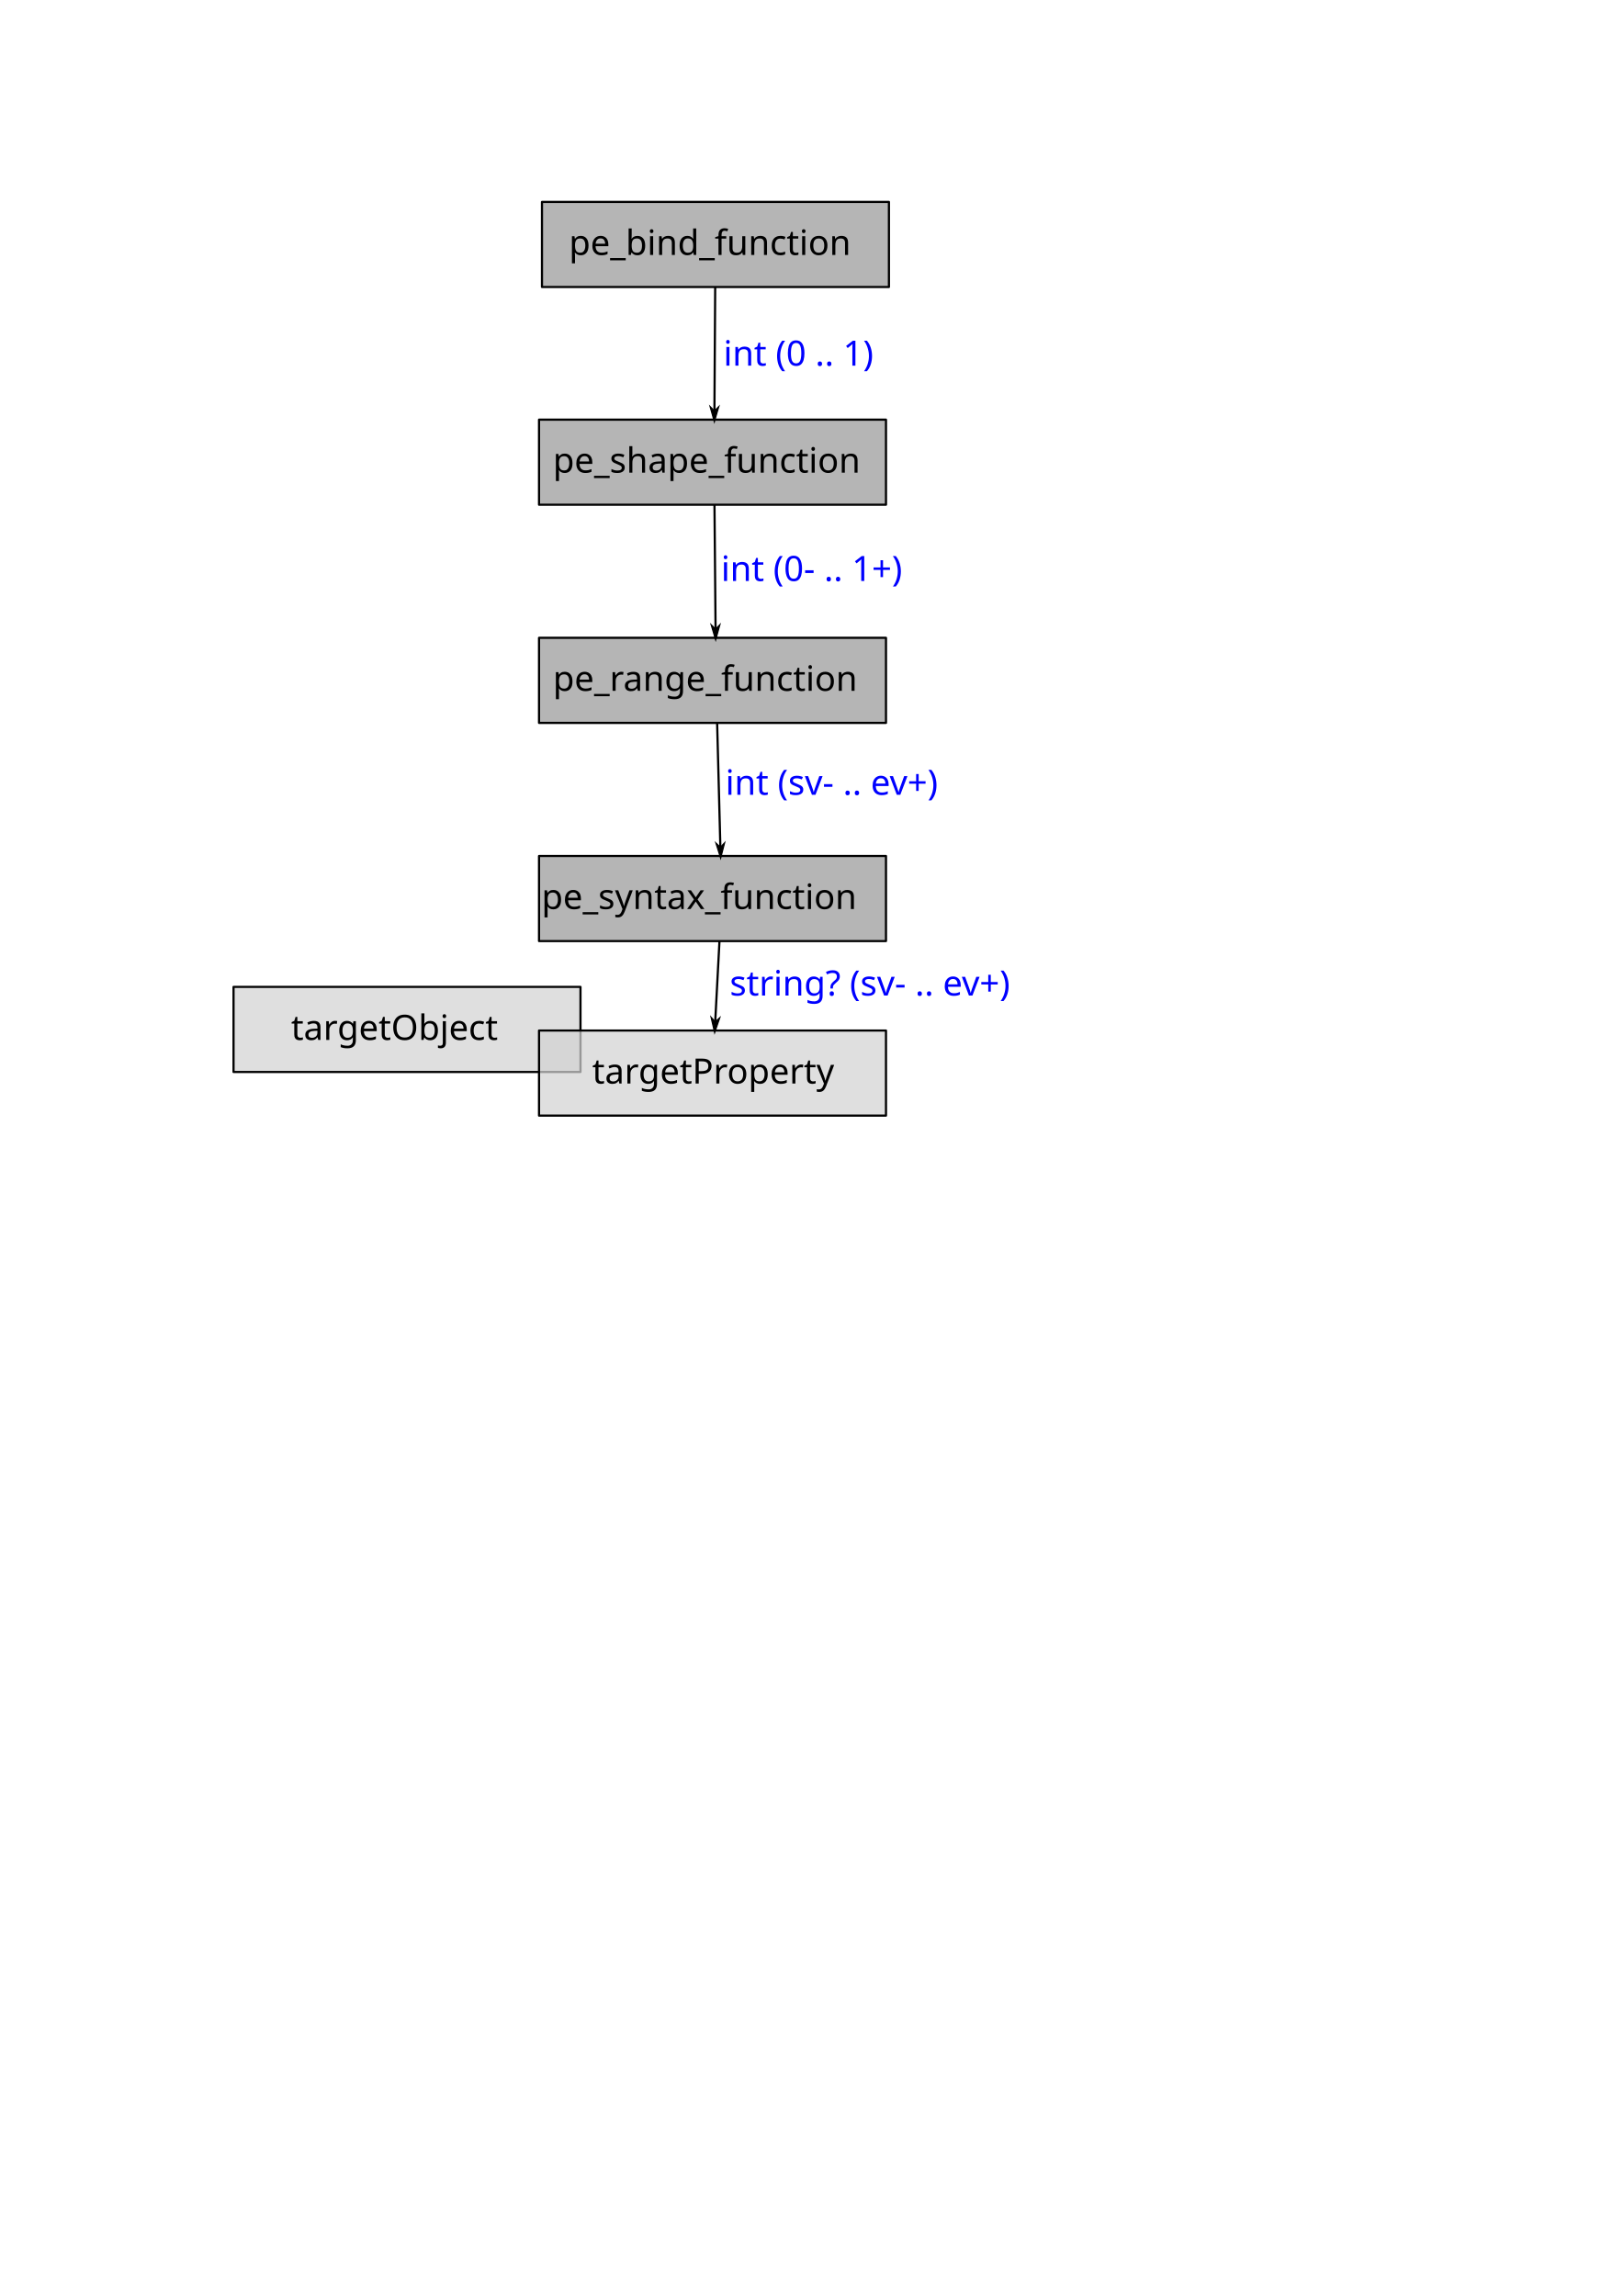
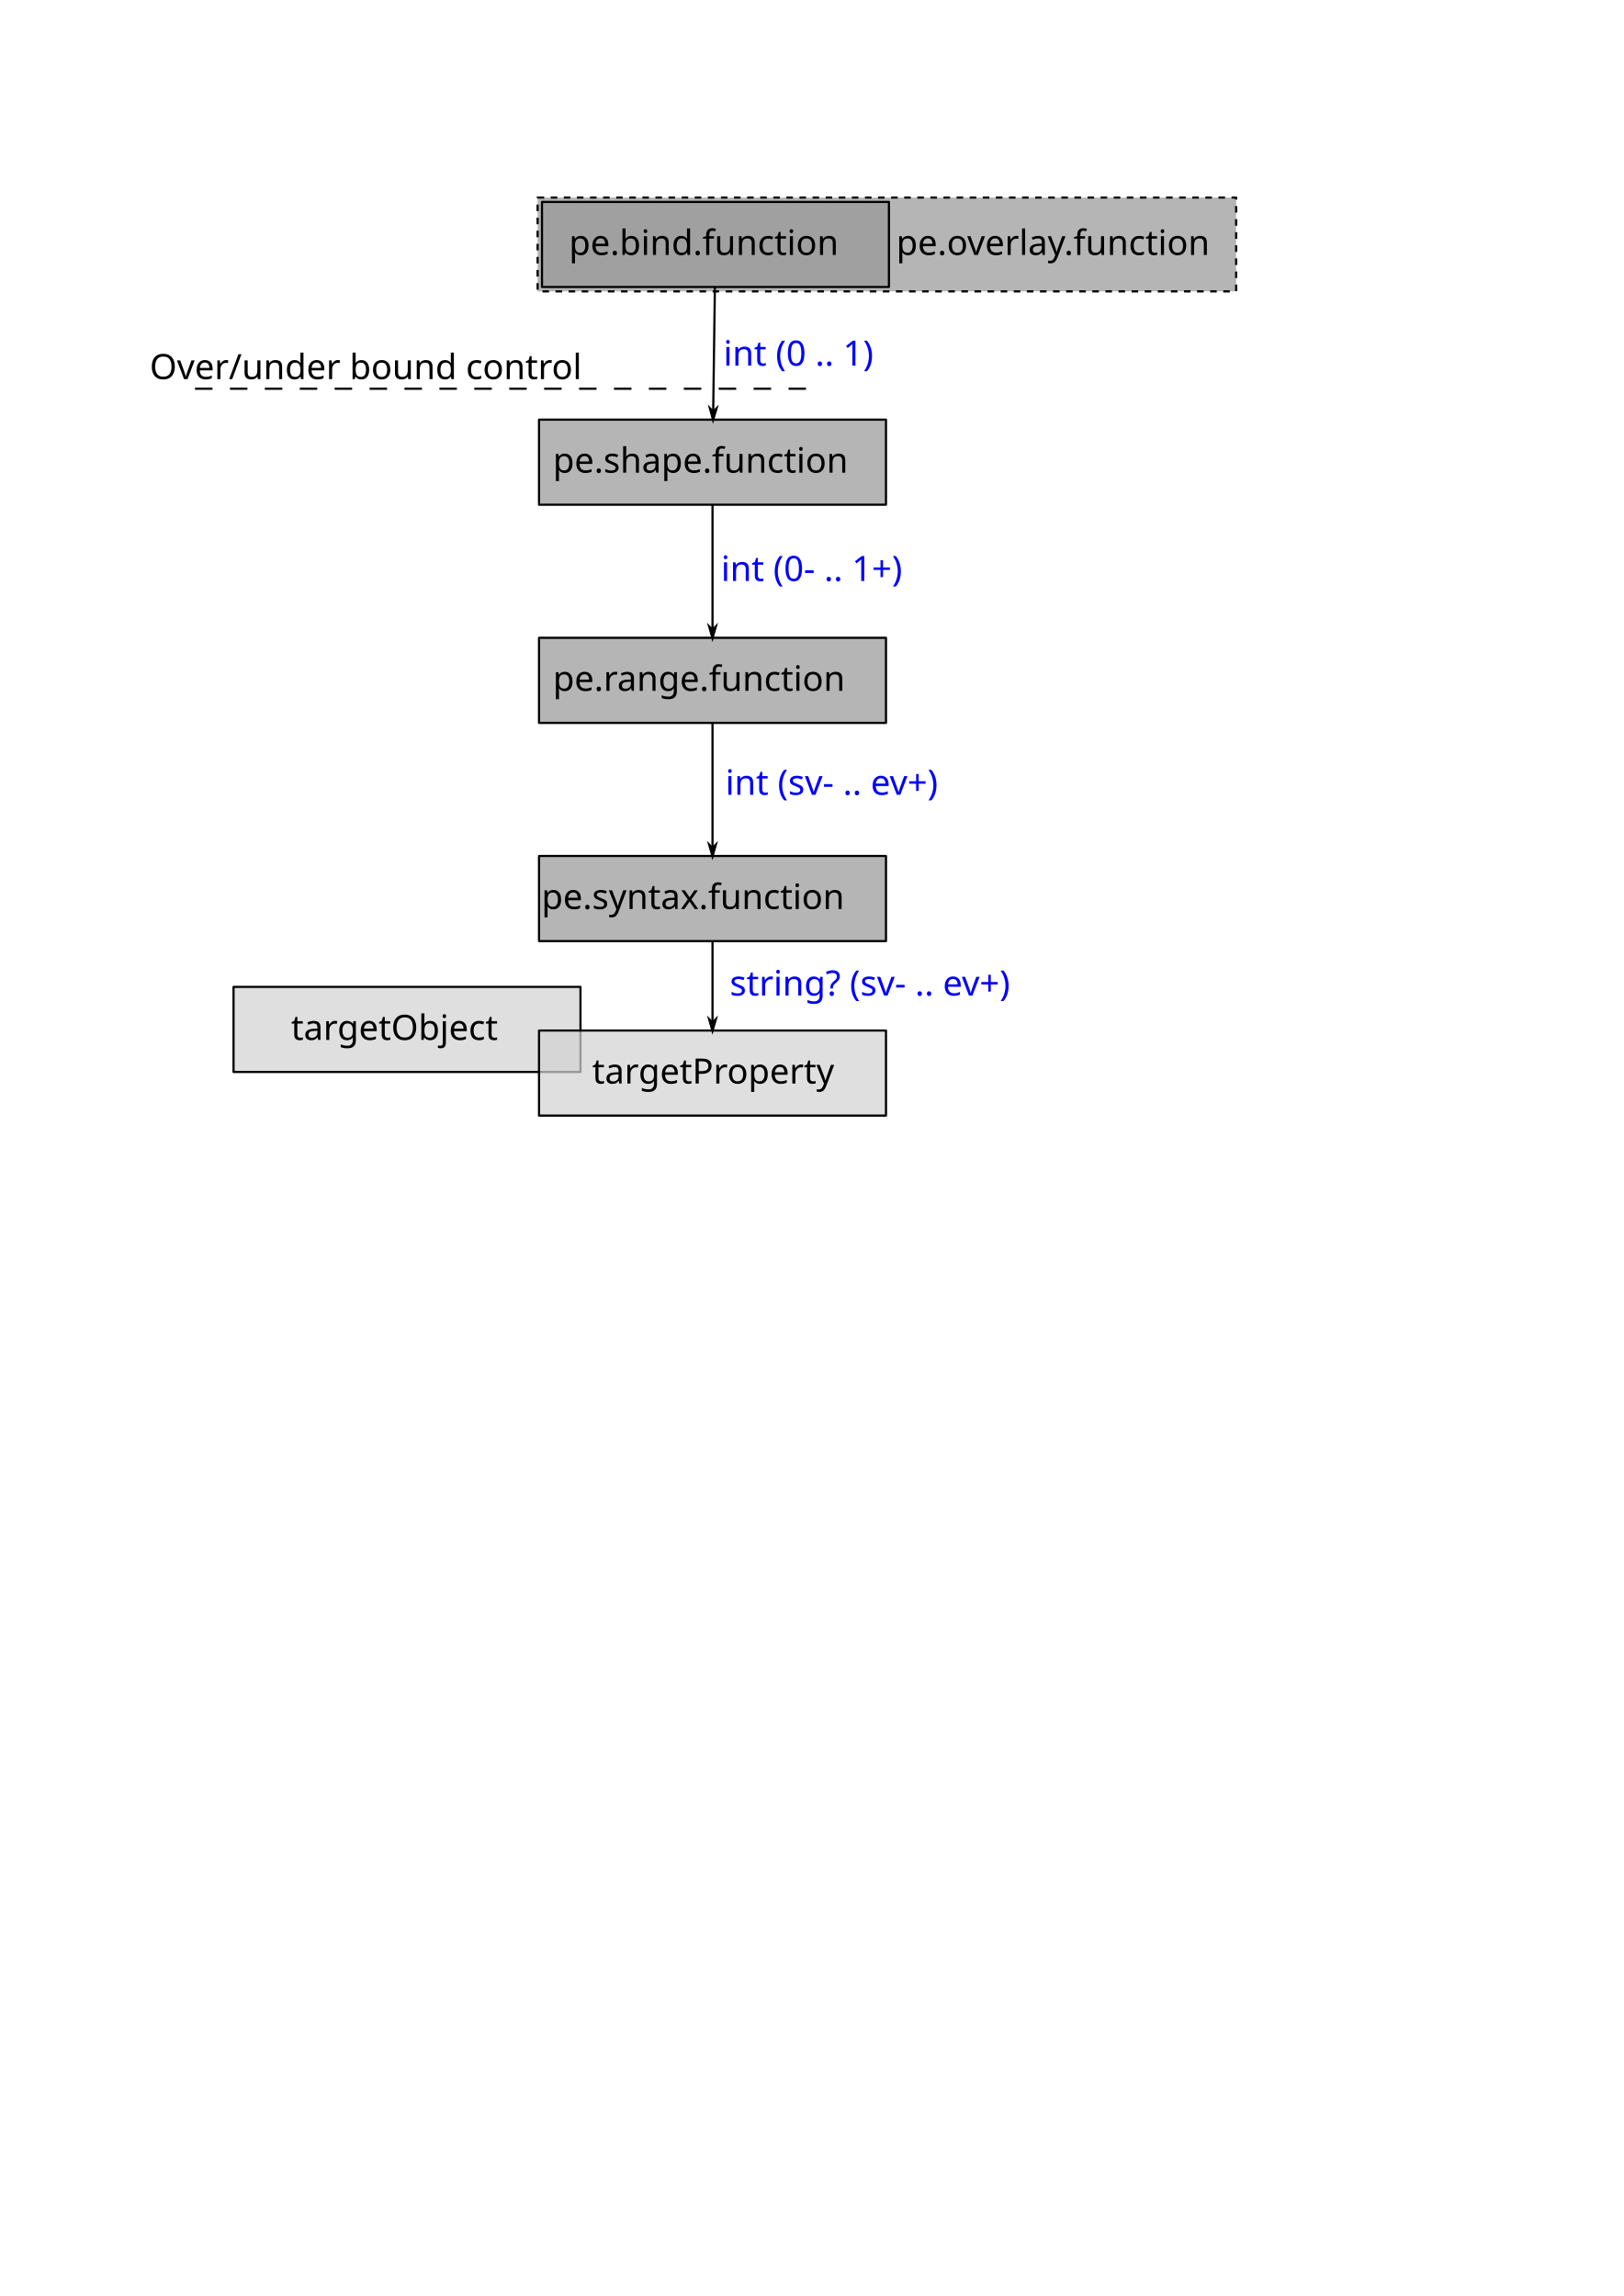
<svg xmlns="http://www.w3.org/2000/svg" width="744.094" height="1052.362" id="svg2" version="1.1">
  <defs id="defs4">
    <marker orient="auto" refY="0.0" refX="0.0" id="Arrow1Mend" style="overflow:visible;">
      <path id="path3823" d="M 0.0,0.0 L 5.0,-5.0 L -12.5,0.0 L 5.0,5.0 L 0.0,0.0 z " style="fill-rule:evenodd;stroke:#000000;stroke-width:1.0pt;" transform="scale(0.4) rotate(180) translate(10,0)" />
    </marker>
  </defs>
  <g id="layer1">
+     <g transform="translate(132.6247,-557.1968)" id="g4185">
+       <rect style="fill:#999999;fill-opacity:0.715;stroke:#000000;stroke-width:1;stroke-opacity:1;stroke-miterlimit:4;stroke-dasharray:3,3;stroke-dashoffset:0" id="rect4187" width="320.119" height="43" x="113.748" y="647.745" ry="0.012" />
+       <text xml:space="preserve" style="font-style:normal;font-weight:normal;font-size:16px;line-height:125%;font-family:Sans;letter-spacing:0px;word-spacing:0px;fill:#000000;fill-opacity:1;stroke:none" x="278.121" y="674.047" id="text4189">
+         <tspan id="tspan4191" x="278.121" y="674.047">pe.overlay.function</tspan>
+       </text>
+     </g>
    <g transform="translate(-8.72704,-195.4068)" id="g4446">
      <rect style="fill:#d3d3d3;fill-opacity:0.715;stroke:#000000;stroke-width:1;stroke-opacity:1" id="rect4448" width="159" height="39" x="115.748" y="647.745" ry="0.011" />
      <text xml:space="preserve" style="font-style:normal;font-weight:normal;font-size:16px;line-height:125%;font-family:Sans;letter-spacing:0px;word-spacing:0px;fill:#000000;fill-opacity:1;stroke:none" x="142.121" y="672.047" id="text4450">
        <tspan id="tspan4452" x="142.121" y="672.047">targetObject</tspan>
      </text>
    </g>
    <g id="g3759" transform="translate(132.6247,-555.1968)">
      <rect ry="0.011" y="647.745" x="115.748" height="39" width="159" id="rect2985" style="fill:#999999;fill-opacity:0.715;stroke:#000000;stroke-width:1;stroke-opacity:1" />
      <text id="text3755" y="672.047" x="128.121" style="font-style:normal;font-weight:normal;font-size:16px;line-height:125%;font-family:Sans;letter-spacing:0px;word-spacing:0px;fill:#000000;fill-opacity:1;stroke:none" xml:space="preserve">
-         <tspan y="672.047" x="128.121" id="tspan3757">pe_bind_function</tspan>
+         <tspan y="672.047" x="128.121" id="tspan3757">pe.bind.function</tspan>
      </text>
    </g>
    <g transform="translate(131.273,-455.4068)" id="g3764">
      <rect style="fill:#999999;fill-opacity:0.715;stroke:#000000;stroke-width:1;stroke-opacity:1" id="rect3766" width="159" height="39" x="115.748" y="647.745" ry="0.011" />
      <text xml:space="preserve" style="font-style:normal;font-weight:normal;font-size:16px;line-height:125%;font-family:Sans;letter-spacing:0px;word-spacing:0px;fill:#000000;fill-opacity:1;stroke:none" x="122.121" y="672.047" id="text3768">
-         <tspan id="tspan3770" x="122.121" y="672.047">pe_shape_function</tspan>
+         <tspan id="tspan3770" x="122.121" y="672.047">pe.shape.function</tspan>
      </text>
    </g>
    <text xml:space="preserve" style="font-size:16px;font-style:normal;font-weight:normal;line-height:125%;letter-spacing:0px;word-spacing:0px;fill:#0000ff;fill-opacity:1;stroke:none;font-family:Sans" x="331.52" y="167.598" id="text3772">
      <tspan id="tspan3774" x="331.52" y="167.598">int (0 .. 1)</tspan>
    </text>
    <text id="text3776" y="266.299" x="330.425" style="font-style:normal;font-weight:normal;font-size:16px;line-height:125%;font-family:Sans;letter-spacing:0px;word-spacing:0px;fill:#0000ff;fill-opacity:1;stroke:none" xml:space="preserve">
      <tspan y="266.299" x="330.425" id="tspan3778">int (0- .. 1+)</tspan>
    </text>
    <g id="g3780" transform="translate(131.273,-355.4068)">
      <rect ry="0.011" y="647.745" x="115.748" height="39" width="159" id="rect3782" style="fill:#999999;fill-opacity:0.715;stroke:#000000;stroke-width:1;stroke-opacity:1" />
      <text id="text3784" y="672.047" x="122.121" style="font-style:normal;font-weight:normal;font-size:16px;line-height:125%;font-family:Sans;letter-spacing:0px;word-spacing:0px;fill:#000000;fill-opacity:1;stroke:none" xml:space="preserve">
-         <tspan y="672.047" x="122.121" id="tspan3786">pe_range_function</tspan>
+         <tspan y="672.047" x="122.121" id="tspan3786">pe.range.function</tspan>
      </text>
    </g>
    <text xml:space="preserve" style="font-size:16px;font-style:normal;font-weight:normal;line-height:125%;letter-spacing:0px;word-spacing:0px;fill:#0000ff;fill-opacity:1;stroke:none;font-family:Sans" x="332.425" y="364.299" id="text3788">
      <tspan id="tspan3790" x="332.425" y="364.299">int (sv- .. ev+)</tspan>
    </text>
    <g transform="translate(131.273,-255.4068)" id="g3792">
      <rect style="fill:#999999;fill-opacity:0.715;stroke:#000000;stroke-width:1;stroke-opacity:1" id="rect3794" width="159" height="39" x="115.748" y="647.745" ry="0.011" />
      <text xml:space="preserve" style="font-style:normal;font-weight:normal;font-size:16px;line-height:125%;font-family:Sans;letter-spacing:0px;word-spacing:0px;fill:#000000;fill-opacity:1;stroke:none" x="116.904" y="672.047" id="text3796">
-         <tspan id="tspan3798" x="116.904" y="672.047">pe_syntax_function</tspan>
+         <tspan id="tspan3798" x="116.904" y="672.047">pe.syntax.function</tspan>
      </text>
    </g>
    <text id="text3800" y="456.299" x="334.425" style="font-size:16px;font-style:normal;font-weight:normal;line-height:125%;letter-spacing:0px;word-spacing:0px;fill:#0000ff;fill-opacity:1;stroke:none;font-family:Sans" xml:space="preserve">
      <tspan y="456.299" x="334.425" id="tspan3802">string? (sv- .. ev+)</tspan>
    </text>
-     <path style="fill:none;stroke:#000000;stroke-width:1px;stroke-linecap:butt;stroke-linejoin:miter;stroke-opacity:1;marker-end:url(#Arrow1Mend)" d="m 327.752,131.549 -0.377,60.79" id="path3804" />
-     <path style="fill:none;stroke:#000000;stroke-width:1px;stroke-linecap:butt;stroke-linejoin:miter;stroke-opacity:1;marker-end:url(#Arrow1Mend)" d="m 327.425,231.339 0.534,61" id="path3806" />
-     <path style="fill:none;stroke:#000000;stroke-width:1px;stroke-linecap:butt;stroke-linejoin:miter;stroke-opacity:1;marker-end:url(#Arrow1Mend)" d="m 328.638,331.339 1.592,61" id="path3808" />
+     <path style="fill:none;stroke:#000000;stroke-width:1px;stroke-linecap:butt;stroke-linejoin:miter;stroke-opacity:1;marker-end:url(#Arrow1Mend)" d="m 327.609,131.549 -0.823,60.79" id="path3804" />
+     <path style="fill:none;stroke:#000000;stroke-width:1px;stroke-linecap:butt;stroke-linejoin:miter;stroke-opacity:1;marker-end:url(#Arrow1Mend)" d="m 326.521,231.339 0,61" id="path3806" />
+     <path style="fill:none;stroke:#000000;stroke-width:1px;stroke-linecap:butt;stroke-linejoin:miter;stroke-opacity:1;marker-end:url(#Arrow1Mend)" d="m 326.521,331.339 0,61" id="path3808" />
    <g id="g4254" transform="translate(131.273,-175.4068)">
      <rect ry="0.011" y="647.745" x="115.748" height="39" width="159" id="rect4256" style="fill:#d3d3d3;fill-opacity:0.715;stroke:#000000;stroke-width:1;stroke-opacity:1" />
      <text id="text4258" y="672.047" x="140.121" style="font-style:normal;font-weight:normal;font-size:16px;line-height:125%;font-family:Sans;letter-spacing:0px;word-spacing:0px;fill:#000000;fill-opacity:1;stroke:none" xml:space="preserve">
        <tspan y="672.047" x="140.121" id="tspan4260">targetProperty</tspan>
      </text>
+       <path style="fill:none;fill-rule:evenodd;stroke:#000000;stroke-width:1;stroke-linecap:butt;stroke-linejoin:miter;stroke-miterlimit:4;stroke-dasharray:8, 8;stroke-dashoffset:0;stroke-opacity:1" d="m -41.902,353.574 281.329,0" id="path4179" />
+       <text xml:space="preserve" style="font-style:normal;font-weight:normal;font-size:16px;line-height:125%;font-family:Sans;letter-spacing:0px;word-spacing:0px;fill:#000000;fill-opacity:1;stroke:none;stroke-width:1px;stroke-linecap:butt;stroke-linejoin:miter;stroke-opacity:1" x="-62.672" y="349.168" id="text4181">
+         <tspan id="tspan4183" x="-62.672" y="349.168">Over/under bound control</tspan>
+       </text>
    </g>
-     <path style="fill:none;stroke:#000000;stroke-width:1px;stroke-linecap:butt;stroke-linejoin:miter;stroke-opacity:1;marker-end:url(#Arrow1Mend)" d="m 329.711,431.339 -2.162,41" id="path4262" />
+     <path style="fill:none;stroke:#000000;stroke-width:1px;stroke-linecap:butt;stroke-linejoin:miter;stroke-opacity:1;marker-end:url(#Arrow1Mend)" d="m 326.521,431.339 0,41" id="path4262" />
  </g>
</svg>
